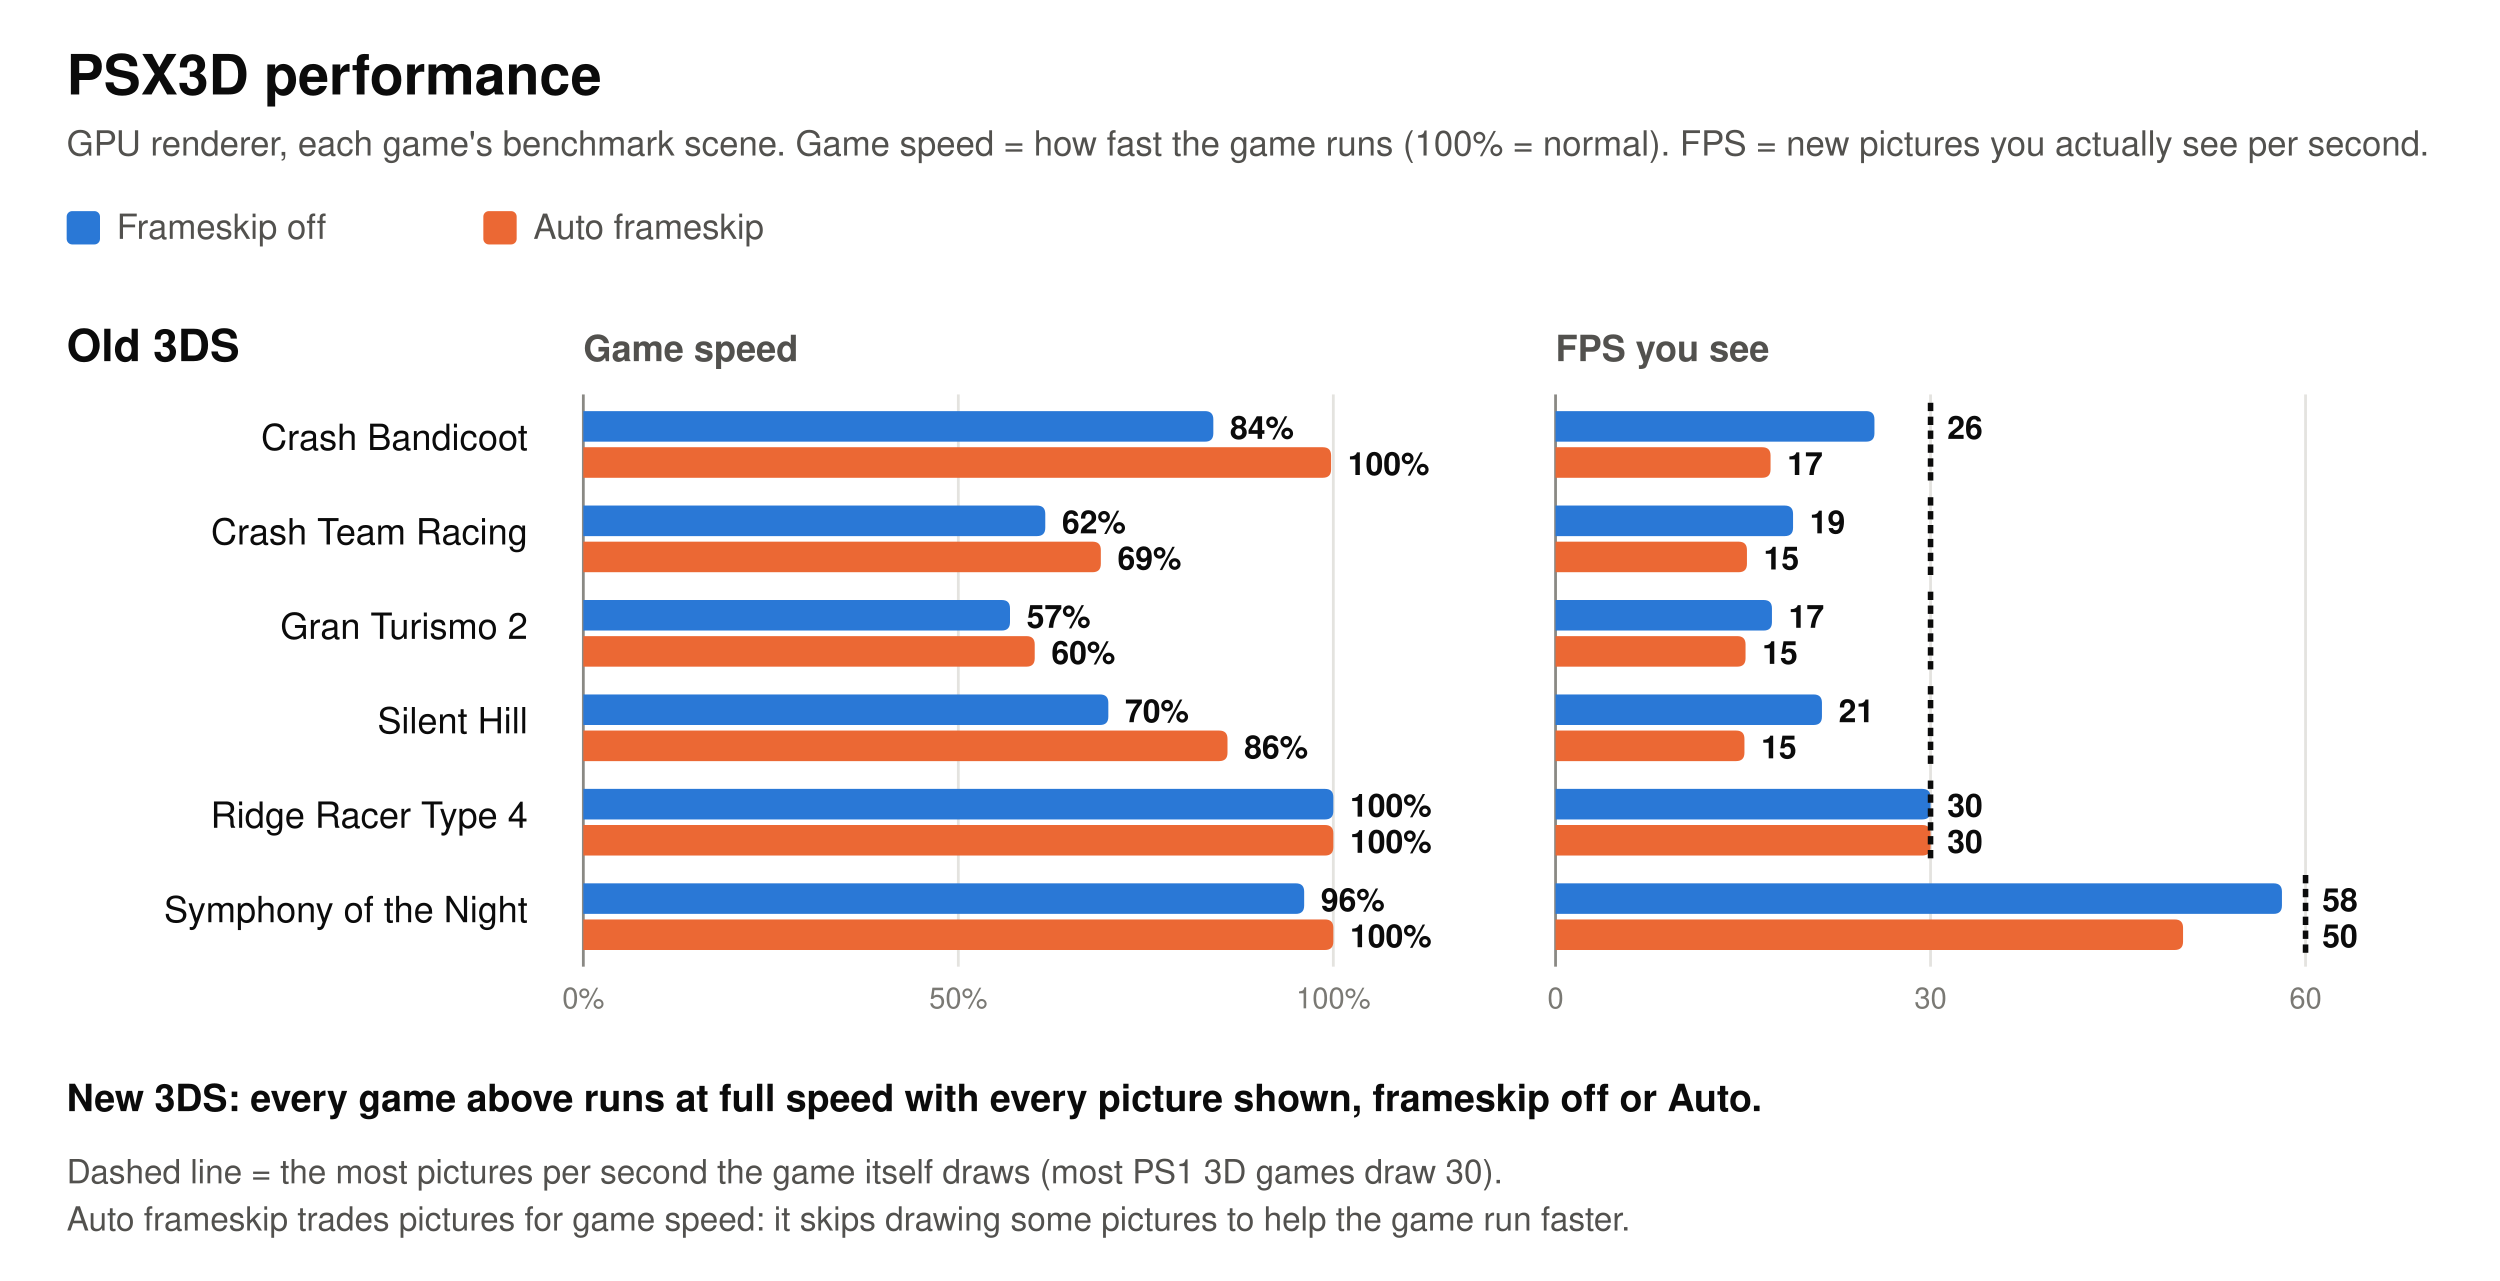
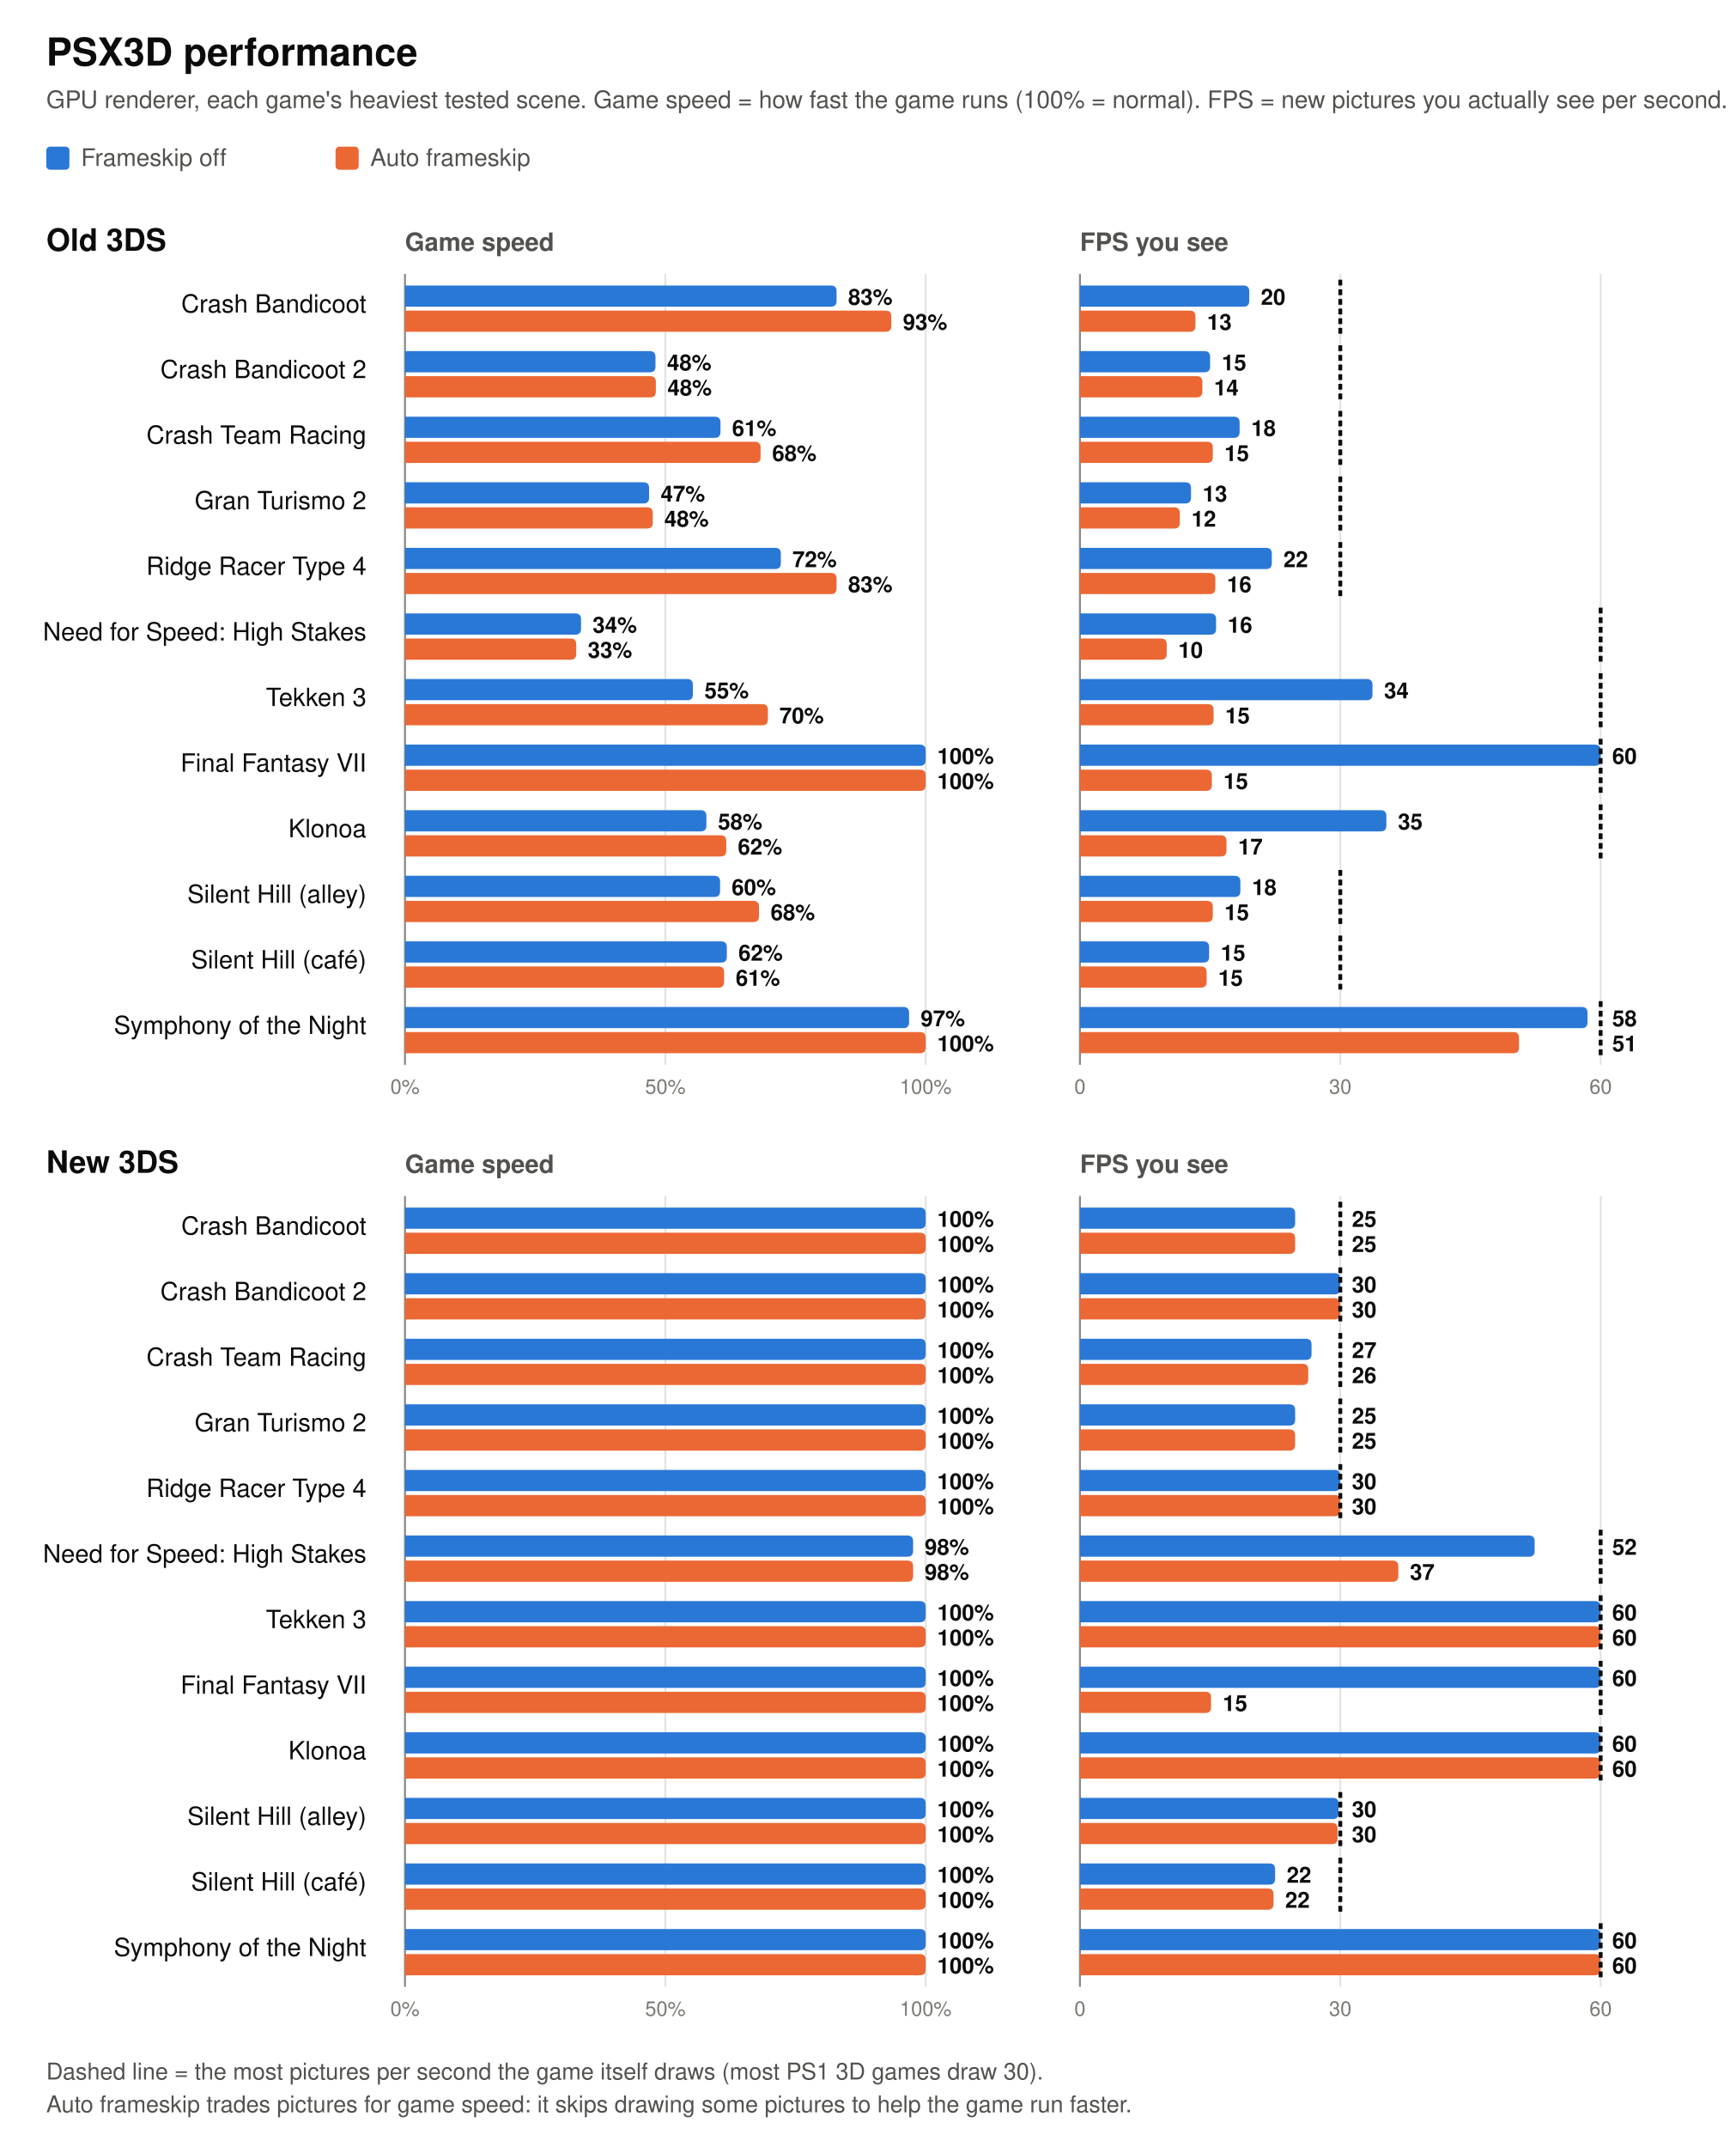
- <svg xmlns="http://www.w3.org/2000/svg" width="900" height="461" viewBox="0 0 900 461" font-family="-apple-system,BlinkMacSystemFont,'Segoe UI',Helvetica,Arial,sans-serif" role="img" aria-label="PSX3D performance">
-   <line x1="830.0" y1="142" x2="830.0" y2="348" stroke="#e4e3df" />
-   <line x1="695.0" y1="142" x2="695.0" y2="348" stroke="#e4e3df" />
-   <line x1="560.0" y1="142" x2="560.0" y2="348" stroke="#8a8984" />
-   <line x1="480.0" y1="142" x2="480.0" y2="348" stroke="#e4e3df" />
-   <line x1="345.0" y1="142" x2="345.0" y2="348" stroke="#e4e3df" />
-   <line x1="210.0" y1="142" x2="210.0" y2="348" stroke="#8a8984" />
+ <svg xmlns="http://www.w3.org/2000/svg" width="900" height="1113" viewBox="0 0 900 1113" font-family="-apple-system,BlinkMacSystemFont,'Segoe UI',Helvetica,Arial,sans-serif" role="img" aria-label="PSX3D performance">
+   <line x1="830.0" y1="620" x2="830.0" y2="1030" stroke="#e4e3df" />
+   <line x1="695.0" y1="620" x2="695.0" y2="1030" stroke="#e4e3df" />
+   <line x1="560.0" y1="620" x2="560.0" y2="1030" stroke="#8a8984" />
+   <line x1="480.0" y1="620" x2="480.0" y2="1030" stroke="#e4e3df" />
+   <line x1="345.0" y1="620" x2="345.0" y2="1030" stroke="#e4e3df" />
+   <line x1="210.0" y1="620" x2="210.0" y2="1030" stroke="#8a8984" />
+   <line x1="830.0" y1="142" x2="830.0" y2="552" stroke="#e4e3df" />
+   <line x1="695.0" y1="142" x2="695.0" y2="552" stroke="#e4e3df" />
+   <line x1="560.0" y1="142" x2="560.0" y2="552" stroke="#8a8984" />
+   <line x1="480.0" y1="142" x2="480.0" y2="552" stroke="#e4e3df" />
+   <line x1="345.0" y1="142" x2="345.0" y2="552" stroke="#e4e3df" />
+   <line x1="210.0" y1="142" x2="210.0" y2="552" stroke="#8a8984" />
  <text x="24.0" y="34.0" font-size="20" fill="#0b0b0b" text-anchor="start" font-weight="600">PSX3D performance</text>
-   <text x="24.0" y="56.0" font-size="12.5" fill="#52514e" text-anchor="start" font-weight="normal">GPU renderer, each game's benchmark scene. Game speed = how fast the game runs (100% = normal). FPS = new pictures you actually see per second.</text>
+   <text x="24.0" y="56.0" font-size="12.5" fill="#52514e" text-anchor="start" font-weight="normal">GPU renderer, each game's heaviest tested scene. Game speed = how fast the game runs (100% = normal). FPS = new pictures you actually see per second.</text>
  <rect x="24" y="76" width="12" height="12" rx="2" fill="#2a78d6" />
  <text x="42.0" y="86.0" font-size="12.5" fill="#52514e" text-anchor="start" font-weight="normal">Frameskip off</text>
  <rect x="174" y="76" width="12" height="12" rx="2" fill="#eb6834" />
  <text x="192.0" y="86.0" font-size="12.5" fill="#52514e" text-anchor="start" font-weight="normal">Auto frameskip</text>
  <text x="24.0" y="130.0" font-size="16" fill="#0b0b0b" text-anchor="start" font-weight="600">Old 3DS</text>
  <text x="210.0" y="130.0" font-size="13" fill="#52514e" text-anchor="start" font-weight="600">Game speed</text>
  <text x="560.0" y="130.0" font-size="13" fill="#52514e" text-anchor="start" font-weight="600">FPS you see</text>
  <text x="190.0" y="162.0" font-size="13" fill="#0b0b0b" text-anchor="end" font-weight="normal">Crash Bandicoot</text>
-   <path d="M210.0,148.0 H433.8 Q436.8,148.0 436.8,151.0 V156.0 Q436.8,159.0 433.8,159.0 H210.0 Z" fill="#2a78d6" />
-   <text x="442.8" y="158.0" font-size="11.5" fill="#0b0b0b" text-anchor="start" font-weight="600">84%</text>
-   <path d="M560.0,148.0 H671.8 Q674.8,148.0 674.8,151.0 V156.0 Q674.8,159.0 671.8,159.0 H560.0 Z" fill="#2a78d6" />
-   <text x="701.0" y="158.0" font-size="11.5" fill="#0b0b0b" text-anchor="start" font-weight="600">26</text>
-   <path d="M210.0,161.0 H476.2 Q479.2,161.0 479.2,164.0 V169.0 Q479.2,172.0 476.2,172.0 H210.0 Z" fill="#eb6834" />
-   <text x="485.2" y="171.0" font-size="11.5" fill="#0b0b0b" text-anchor="start" font-weight="600">100%</text>
-   <path d="M560.0,161.0 H634.4 Q637.4,161.0 637.4,164.0 V169.0 Q637.4,172.0 634.4,172.0 H560.0 Z" fill="#eb6834" />
-   <text x="643.4" y="171.0" font-size="11.5" fill="#0b0b0b" text-anchor="start" font-weight="600">17</text>
+   <path d="M210.0,148.0 H430.8 Q433.8,148.0 433.8,151.0 V156.0 Q433.8,159.0 430.8,159.0 H210.0 Z" fill="#2a78d6" />
+   <text x="439.8" y="158.0" font-size="11.5" fill="#0b0b0b" text-anchor="start" font-weight="600">83%</text>
+   <path d="M560.0,148.0 H644.8 Q647.8,148.0 647.8,151.0 V156.0 Q647.8,159.0 644.8,159.0 H560.0 Z" fill="#2a78d6" />
+   <text x="653.8" y="158.0" font-size="11.5" fill="#0b0b0b" text-anchor="start" font-weight="600">20</text>
+   <path d="M210.0,161.0 H459.2 Q462.2,161.0 462.2,164.0 V169.0 Q462.2,172.0 459.2,172.0 H210.0 Z" fill="#eb6834" />
+   <text x="468.2" y="171.0" font-size="11.5" fill="#0b0b0b" text-anchor="start" font-weight="600">93%</text>
+   <path d="M560.0,161.0 H616.9 Q619.9,161.0 619.9,164.0 V169.0 Q619.9,172.0 616.9,172.0 H560.0 Z" fill="#eb6834" />
+   <text x="625.9" y="171.0" font-size="11.5" fill="#0b0b0b" text-anchor="start" font-weight="600">13</text>
  <line x1="695.0" y1="145" x2="695.0" y2="173" stroke="#0b0b0b" stroke-width="2" stroke-dasharray="3 2" />
-   <text x="190.0" y="196.0" font-size="13" fill="#0b0b0b" text-anchor="end" font-weight="normal">Crash Team Racing</text>
-   <path d="M210.0,182.0 H373.3 Q376.3,182.0 376.3,185.0 V190.0 Q376.3,193.0 373.3,193.0 H210.0 Z" fill="#2a78d6" />
-   <text x="382.3" y="192.0" font-size="11.5" fill="#0b0b0b" text-anchor="start" font-weight="600">62%</text>
-   <path d="M560.0,182.0 H642.5 Q645.5,182.0 645.5,185.0 V190.0 Q645.5,193.0 642.5,193.0 H560.0 Z" fill="#2a78d6" />
-   <text x="651.5" y="192.0" font-size="11.5" fill="#0b0b0b" text-anchor="start" font-weight="600">19</text>
-   <path d="M210.0,195.0 H393.3 Q396.3,195.0 396.3,198.0 V203.0 Q396.3,206.0 393.3,206.0 H210.0 Z" fill="#eb6834" />
-   <text x="402.3" y="205.0" font-size="11.5" fill="#0b0b0b" text-anchor="start" font-weight="600">69%</text>
-   <path d="M560.0,195.0 H625.9 Q628.9,195.0 628.9,198.0 V203.0 Q628.9,206.0 625.9,206.0 H560.0 Z" fill="#eb6834" />
-   <text x="634.9" y="205.0" font-size="11.5" fill="#0b0b0b" text-anchor="start" font-weight="600">15</text>
+   <text x="190.0" y="196.0" font-size="13" fill="#0b0b0b" text-anchor="end" font-weight="normal">Crash Bandicoot 2</text>
+   <path d="M210.0,182.0 H336.9 Q339.9,182.0 339.9,185.0 V190.0 Q339.9,193.0 336.9,193.0 H210.0 Z" fill="#2a78d6" />
+   <text x="345.9" y="192.0" font-size="11.5" fill="#0b0b0b" text-anchor="start" font-weight="600">48%</text>
+   <path d="M560.0,182.0 H624.5 Q627.5,182.0 627.5,185.0 V190.0 Q627.5,193.0 624.5,193.0 H560.0 Z" fill="#2a78d6" />
+   <text x="633.5" y="192.0" font-size="11.5" fill="#0b0b0b" text-anchor="start" font-weight="600">15</text>
+   <path d="M210.0,195.0 H337.1 Q340.1,195.0 340.1,198.0 V203.0 Q340.1,206.0 337.1,206.0 H210.0 Z" fill="#eb6834" />
+   <text x="346.1" y="205.0" font-size="11.5" fill="#0b0b0b" text-anchor="start" font-weight="600">48%</text>
+   <path d="M560.0,195.0 H620.5 Q623.5,195.0 623.5,198.0 V203.0 Q623.5,206.0 620.5,206.0 H560.0 Z" fill="#eb6834" />
+   <text x="629.5" y="205.0" font-size="11.5" fill="#0b0b0b" text-anchor="start" font-weight="600">14</text>
  <line x1="695.0" y1="179" x2="695.0" y2="207" stroke="#0b0b0b" stroke-width="2" stroke-dasharray="3 2" />
-   <text x="190.0" y="230.0" font-size="13" fill="#0b0b0b" text-anchor="end" font-weight="normal">Gran Turismo 2</text>
-   <path d="M210.0,216.0 H360.6 Q363.6,216.0 363.6,219.0 V224.0 Q363.6,227.0 360.6,227.0 H210.0 Z" fill="#2a78d6" />
-   <text x="369.6" y="226.0" font-size="11.5" fill="#0b0b0b" text-anchor="start" font-weight="600">57%</text>
-   <path d="M560.0,216.0 H634.9 Q637.9,216.0 637.9,219.0 V224.0 Q637.9,227.0 634.9,227.0 H560.0 Z" fill="#2a78d6" />
-   <text x="643.9" y="226.0" font-size="11.5" fill="#0b0b0b" text-anchor="start" font-weight="600">17</text>
-   <path d="M210.0,229.0 H369.5 Q372.5,229.0 372.5,232.0 V237.0 Q372.5,240.0 369.5,240.0 H210.0 Z" fill="#eb6834" />
-   <text x="378.5" y="239.0" font-size="11.5" fill="#0b0b0b" text-anchor="start" font-weight="600">60%</text>
-   <path d="M560.0,229.0 H625.4 Q628.4,229.0 628.4,232.0 V237.0 Q628.4,240.0 625.4,240.0 H560.0 Z" fill="#eb6834" />
-   <text x="634.4" y="239.0" font-size="11.5" fill="#0b0b0b" text-anchor="start" font-weight="600">15</text>
+   <text x="190.0" y="230.0" font-size="13" fill="#0b0b0b" text-anchor="end" font-weight="normal">Crash Team Racing</text>
+   <path d="M210.0,216.0 H370.6 Q373.6,216.0 373.6,219.0 V224.0 Q373.6,227.0 370.6,227.0 H210.0 Z" fill="#2a78d6" />
+   <text x="379.6" y="226.0" font-size="11.5" fill="#0b0b0b" text-anchor="start" font-weight="600">61%</text>
+   <path d="M560.0,216.0 H639.8 Q642.8,216.0 642.8,219.0 V224.0 Q642.8,227.0 639.8,227.0 H560.0 Z" fill="#2a78d6" />
+   <text x="648.8" y="226.0" font-size="11.5" fill="#0b0b0b" text-anchor="start" font-weight="600">18</text>
+   <path d="M210.0,229.0 H391.4 Q394.4,229.0 394.4,232.0 V237.0 Q394.4,240.0 391.4,240.0 H210.0 Z" fill="#eb6834" />
+   <text x="400.4" y="239.0" font-size="11.5" fill="#0b0b0b" text-anchor="start" font-weight="600">68%</text>
+   <path d="M560.0,229.0 H625.9 Q628.9,229.0 628.9,232.0 V237.0 Q628.9,240.0 625.9,240.0 H560.0 Z" fill="#eb6834" />
+   <text x="634.9" y="239.0" font-size="11.5" fill="#0b0b0b" text-anchor="start" font-weight="600">15</text>
  <line x1="695.0" y1="213" x2="695.0" y2="241" stroke="#0b0b0b" stroke-width="2" stroke-dasharray="3 2" />
-   <text x="190.0" y="264.0" font-size="13" fill="#0b0b0b" text-anchor="end" font-weight="normal">Silent Hill</text>
-   <path d="M210.0,250.0 H396.0 Q399.0,250.0 399.0,253.0 V258.0 Q399.0,261.0 396.0,261.0 H210.0 Z" fill="#2a78d6" />
-   <text x="405.0" y="260.0" font-size="11.5" fill="#0b0b0b" text-anchor="start" font-weight="600">70%</text>
-   <path d="M560.0,250.0 H652.9 Q655.9,250.0 655.9,253.0 V258.0 Q655.9,261.0 652.9,261.0 H560.0 Z" fill="#2a78d6" />
-   <text x="661.9" y="260.0" font-size="11.5" fill="#0b0b0b" text-anchor="start" font-weight="600">21</text>
-   <path d="M210.0,263.0 H438.9 Q441.9,263.0 441.9,266.0 V271.0 Q441.9,274.0 438.9,274.0 H210.0 Z" fill="#eb6834" />
-   <text x="447.9" y="273.0" font-size="11.5" fill="#0b0b0b" text-anchor="start" font-weight="600">86%</text>
-   <path d="M560.0,263.0 H625.0 Q628.0,263.0 628.0,266.0 V271.0 Q628.0,274.0 625.0,274.0 H560.0 Z" fill="#eb6834" />
-   <text x="634.0" y="273.0" font-size="11.5" fill="#0b0b0b" text-anchor="start" font-weight="600">15</text>
+   <text x="190.0" y="264.0" font-size="13" fill="#0b0b0b" text-anchor="end" font-weight="normal">Gran Turismo 2</text>
+   <path d="M210.0,250.0 H333.6 Q336.6,250.0 336.6,253.0 V258.0 Q336.6,261.0 333.6,261.0 H210.0 Z" fill="#2a78d6" />
+   <text x="342.6" y="260.0" font-size="11.5" fill="#0b0b0b" text-anchor="start" font-weight="600">47%</text>
+   <path d="M560.0,250.0 H614.6 Q617.6,250.0 617.6,253.0 V258.0 Q617.6,261.0 614.6,261.0 H560.0 Z" fill="#2a78d6" />
+   <text x="623.6" y="260.0" font-size="11.5" fill="#0b0b0b" text-anchor="start" font-weight="600">13</text>
+   <path d="M210.0,263.0 H335.5 Q338.5,263.0 338.5,266.0 V271.0 Q338.5,274.0 335.5,274.0 H210.0 Z" fill="#eb6834" />
+   <text x="344.5" y="273.0" font-size="11.5" fill="#0b0b0b" text-anchor="start" font-weight="600">48%</text>
+   <path d="M560.0,263.0 H608.8 Q611.8,263.0 611.8,266.0 V271.0 Q611.8,274.0 608.8,274.0 H560.0 Z" fill="#eb6834" />
+   <text x="617.8" y="273.0" font-size="11.5" fill="#0b0b0b" text-anchor="start" font-weight="600">12</text>
  <line x1="695.0" y1="247" x2="695.0" y2="275" stroke="#0b0b0b" stroke-width="2" stroke-dasharray="3 2" />
  <text x="190.0" y="298.0" font-size="13" fill="#0b0b0b" text-anchor="end" font-weight="normal">Ridge Racer Type 4</text>
-   <path d="M210.0,284.0 H477.0 Q480.0,284.0 480.0,287.0 V292.0 Q480.0,295.0 477.0,295.0 H210.0 Z" fill="#2a78d6" />
-   <text x="486.0" y="294.0" font-size="11.5" fill="#0b0b0b" text-anchor="start" font-weight="600">100%</text>
-   <path d="M560.0,284.0 H692.0 Q695.0,284.0 695.0,287.0 V292.0 Q695.0,295.0 692.0,295.0 H560.0 Z" fill="#2a78d6" />
-   <text x="701.0" y="294.0" font-size="11.5" fill="#0b0b0b" text-anchor="start" font-weight="600">30</text>
-   <path d="M210.0,297.0 H477.0 Q480.0,297.0 480.0,300.0 V305.0 Q480.0,308.0 477.0,308.0 H210.0 Z" fill="#eb6834" />
-   <text x="486.0" y="307.0" font-size="11.5" fill="#0b0b0b" text-anchor="start" font-weight="600">100%</text>
-   <path d="M560.0,297.0 H692.0 Q695.0,297.0 695.0,300.0 V305.0 Q695.0,308.0 692.0,308.0 H560.0 Z" fill="#eb6834" />
-   <text x="701.0" y="307.0" font-size="11.5" fill="#0b0b0b" text-anchor="start" font-weight="600">30</text>
+   <path d="M210.0,284.0 H401.9 Q404.9,284.0 404.9,287.0 V292.0 Q404.9,295.0 401.9,295.0 H210.0 Z" fill="#2a78d6" />
+   <text x="410.9" y="294.0" font-size="11.5" fill="#0b0b0b" text-anchor="start" font-weight="600">72%</text>
+   <path d="M560.0,284.0 H656.5 Q659.5,284.0 659.5,287.0 V292.0 Q659.5,295.0 656.5,295.0 H560.0 Z" fill="#2a78d6" />
+   <text x="665.5" y="294.0" font-size="11.5" fill="#0b0b0b" text-anchor="start" font-weight="600">22</text>
+   <path d="M210.0,297.0 H430.8 Q433.8,297.0 433.8,300.0 V305.0 Q433.8,308.0 430.8,308.0 H210.0 Z" fill="#eb6834" />
+   <text x="439.8" y="307.0" font-size="11.5" fill="#0b0b0b" text-anchor="start" font-weight="600">83%</text>
+   <path d="M560.0,297.0 H627.2 Q630.2,297.0 630.2,300.0 V305.0 Q630.2,308.0 627.2,308.0 H560.0 Z" fill="#eb6834" />
+   <text x="636.2" y="307.0" font-size="11.5" fill="#0b0b0b" text-anchor="start" font-weight="600">16</text>
  <line x1="695.0" y1="281" x2="695.0" y2="309" stroke="#0b0b0b" stroke-width="2" stroke-dasharray="3 2" />
-   <text x="190.0" y="332.0" font-size="13" fill="#0b0b0b" text-anchor="end" font-weight="normal">Symphony of the Night</text>
-   <path d="M210.0,318.0 H466.5 Q469.5,318.0 469.5,321.0 V326.0 Q469.5,329.0 466.5,329.0 H210.0 Z" fill="#2a78d6" />
-   <text x="475.5" y="328.0" font-size="11.5" fill="#0b0b0b" text-anchor="start" font-weight="600">96%</text>
-   <path d="M560.0,318.0 H818.5 Q821.5,318.0 821.5,321.0 V326.0 Q821.5,329.0 818.5,329.0 H560.0 Z" fill="#2a78d6" />
-   <text x="836.0" y="328.0" font-size="11.5" fill="#0b0b0b" text-anchor="start" font-weight="600">58</text>
-   <path d="M210.0,331.0 H477.0 Q480.0,331.0 480.0,334.0 V339.0 Q480.0,342.0 477.0,342.0 H210.0 Z" fill="#eb6834" />
-   <text x="486.0" y="341.0" font-size="11.5" fill="#0b0b0b" text-anchor="start" font-weight="600">100%</text>
-   <path d="M560.0,331.0 H782.9 Q785.9,331.0 785.9,334.0 V339.0 Q785.9,342.0 782.9,342.0 H560.0 Z" fill="#eb6834" />
-   <text x="836.0" y="341.0" font-size="11.5" fill="#0b0b0b" text-anchor="start" font-weight="600">50</text>
+   <text x="190.0" y="332.0" font-size="13" fill="#0b0b0b" text-anchor="end" font-weight="normal">Need for Speed: High Stakes</text>
+   <path d="M210.0,318.0 H298.3 Q301.3,318.0 301.3,321.0 V326.0 Q301.3,329.0 298.3,329.0 H210.0 Z" fill="#2a78d6" />
+   <text x="307.3" y="328.0" font-size="11.5" fill="#0b0b0b" text-anchor="start" font-weight="600">34%</text>
+   <path d="M560.0,318.0 H627.6 Q630.6,318.0 630.6,321.0 V326.0 Q630.6,329.0 627.6,329.0 H560.0 Z" fill="#2a78d6" />
+   <text x="636.6" y="328.0" font-size="11.5" fill="#0b0b0b" text-anchor="start" font-weight="600">16</text>
+   <path d="M210.0,331.0 H295.8 Q298.8,331.0 298.8,334.0 V339.0 Q298.8,342.0 295.8,342.0 H210.0 Z" fill="#eb6834" />
+   <text x="304.8" y="341.0" font-size="11.5" fill="#0b0b0b" text-anchor="start" font-weight="600">33%</text>
+   <path d="M560.0,331.0 H602.0 Q605.0,331.0 605.0,334.0 V339.0 Q605.0,342.0 602.0,342.0 H560.0 Z" fill="#eb6834" />
+   <text x="611.0" y="341.0" font-size="11.5" fill="#0b0b0b" text-anchor="start" font-weight="600">10</text>
  <line x1="830.0" y1="315" x2="830.0" y2="343" stroke="#0b0b0b" stroke-width="2" stroke-dasharray="3 2" />
-   <text x="210.0" y="363.0" font-size="10.5" fill="#7a7974" text-anchor="middle" font-weight="normal">0%</text>
-   <text x="345.0" y="363.0" font-size="10.5" fill="#7a7974" text-anchor="middle" font-weight="normal">50%</text>
-   <text x="480.0" y="363.0" font-size="10.5" fill="#7a7974" text-anchor="middle" font-weight="normal">100%</text>
-   <text x="560.0" y="363.0" font-size="10.5" fill="#7a7974" text-anchor="middle" font-weight="normal">0</text>
-   <text x="695.0" y="363.0" font-size="10.5" fill="#7a7974" text-anchor="middle" font-weight="normal">30</text>
-   <text x="830.0" y="363.0" font-size="10.5" fill="#7a7974" text-anchor="middle" font-weight="normal">60</text>
-   <text x="24.0" y="400.0" font-size="13.5" fill="#0b0b0b" text-anchor="start" font-weight="600">New 3DS: every game above runs at full speed with every picture shown, frameskip off or Auto.</text>
-   <text x="24.0" y="426.0" font-size="12" fill="#52514e" text-anchor="start" font-weight="normal">Dashed line = the most pictures per second the game itself draws (most PS1 3D games draw 30).</text>
-   <text x="24.0" y="443.0" font-size="12" fill="#52514e" text-anchor="start" font-weight="normal">Auto frameskip trades pictures for game speed: it skips drawing some pictures to help the game run faster.</text>
+   <text x="190.0" y="366.0" font-size="13" fill="#0b0b0b" text-anchor="end" font-weight="normal">Tekken 3</text>
+   <path d="M210.0,352.0 H356.3 Q359.3,352.0 359.3,355.0 V360.0 Q359.3,363.0 356.3,363.0 H210.0 Z" fill="#2a78d6" />
+   <text x="365.3" y="362.0" font-size="11.5" fill="#0b0b0b" text-anchor="start" font-weight="600">55%</text>
+   <path d="M560.0,352.0 H708.7 Q711.7,352.0 711.7,355.0 V360.0 Q711.7,363.0 708.7,363.0 H560.0 Z" fill="#2a78d6" />
+   <text x="717.7" y="362.0" font-size="11.5" fill="#0b0b0b" text-anchor="start" font-weight="600">34</text>
+   <path d="M210.0,365.0 H395.2 Q398.2,365.0 398.2,368.0 V373.0 Q398.2,376.0 395.2,376.0 H210.0 Z" fill="#eb6834" />
+   <text x="404.2" y="375.0" font-size="11.5" fill="#0b0b0b" text-anchor="start" font-weight="600">70%</text>
+   <path d="M560.0,365.0 H626.3 Q629.3,365.0 629.3,368.0 V373.0 Q629.3,376.0 626.3,376.0 H560.0 Z" fill="#eb6834" />
+   <text x="635.3" y="375.0" font-size="11.5" fill="#0b0b0b" text-anchor="start" font-weight="600">15</text>
+   <line x1="830.0" y1="349" x2="830.0" y2="377" stroke="#0b0b0b" stroke-width="2" stroke-dasharray="3 2" />
+   <text x="190.0" y="400.0" font-size="13" fill="#0b0b0b" text-anchor="end" font-weight="normal">Final Fantasy VII</text>
+   <path d="M210.0,386.0 H477.0 Q480.0,386.0 480.0,389.0 V394.0 Q480.0,397.0 477.0,397.0 H210.0 Z" fill="#2a78d6" />
+   <text x="486.0" y="396.0" font-size="11.5" fill="#0b0b0b" text-anchor="start" font-weight="600">100%</text>
+   <path d="M560.0,386.0 H827.0 Q830.0,386.0 830.0,389.0 V394.0 Q830.0,397.0 827.0,397.0 H560.0 Z" fill="#2a78d6" />
+   <text x="836.0" y="396.0" font-size="11.5" fill="#0b0b0b" text-anchor="start" font-weight="600">60</text>
+   <path d="M210.0,399.0 H477.0 Q480.0,399.0 480.0,402.0 V407.0 Q480.0,410.0 477.0,410.0 H210.0 Z" fill="#eb6834" />
+   <text x="486.0" y="409.0" font-size="11.5" fill="#0b0b0b" text-anchor="start" font-weight="600">100%</text>
+   <path d="M560.0,399.0 H625.4 Q628.4,399.0 628.4,402.0 V407.0 Q628.4,410.0 625.4,410.0 H560.0 Z" fill="#eb6834" />
+   <text x="634.4" y="409.0" font-size="11.5" fill="#0b0b0b" text-anchor="start" font-weight="600">15</text>
+   <line x1="830.0" y1="383" x2="830.0" y2="411" stroke="#0b0b0b" stroke-width="2" stroke-dasharray="3 2" />
+   <text x="190.0" y="434.0" font-size="13" fill="#0b0b0b" text-anchor="end" font-weight="normal">Klonoa</text>
+   <path d="M210.0,420.0 H363.3 Q366.3,420.0 366.3,423.0 V428.0 Q366.3,431.0 363.3,431.0 H210.0 Z" fill="#2a78d6" />
+   <text x="372.3" y="430.0" font-size="11.5" fill="#0b0b0b" text-anchor="start" font-weight="600">58%</text>
+   <path d="M560.0,420.0 H715.9 Q718.9,420.0 718.9,423.0 V428.0 Q718.9,431.0 715.9,431.0 H560.0 Z" fill="#2a78d6" />
+   <text x="724.9" y="430.0" font-size="11.5" fill="#0b0b0b" text-anchor="start" font-weight="600">35</text>
+   <path d="M210.0,433.0 H373.6 Q376.6,433.0 376.6,436.0 V441.0 Q376.6,444.0 373.6,444.0 H210.0 Z" fill="#eb6834" />
+   <text x="382.6" y="443.0" font-size="11.5" fill="#0b0b0b" text-anchor="start" font-weight="600">62%</text>
+   <path d="M560.0,433.0 H633.0 Q636.0,433.0 636.0,436.0 V441.0 Q636.0,444.0 633.0,444.0 H560.0 Z" fill="#eb6834" />
+   <text x="642.0" y="443.0" font-size="11.5" fill="#0b0b0b" text-anchor="start" font-weight="600">17</text>
+   <line x1="830.0" y1="417" x2="830.0" y2="445" stroke="#0b0b0b" stroke-width="2" stroke-dasharray="3 2" />
+   <text x="190.0" y="468.0" font-size="13" fill="#0b0b0b" text-anchor="end" font-weight="normal">Silent Hill (alley)</text>
+   <path d="M210.0,454.0 H370.4 Q373.4,454.0 373.4,457.0 V462.0 Q373.4,465.0 370.4,465.0 H210.0 Z" fill="#2a78d6" />
+   <text x="379.4" y="464.0" font-size="11.5" fill="#0b0b0b" text-anchor="start" font-weight="600">60%</text>
+   <path d="M560.0,454.0 H640.2 Q643.2,454.0 643.2,457.0 V462.0 Q643.2,465.0 640.2,465.0 H560.0 Z" fill="#2a78d6" />
+   <text x="649.2" y="464.0" font-size="11.5" fill="#0b0b0b" text-anchor="start" font-weight="600">18</text>
+   <path d="M210.0,467.0 H390.6 Q393.6,467.0 393.6,470.0 V475.0 Q393.6,478.0 390.6,478.0 H210.0 Z" fill="#eb6834" />
+   <text x="399.6" y="477.0" font-size="11.5" fill="#0b0b0b" text-anchor="start" font-weight="600">68%</text>
+   <path d="M560.0,467.0 H625.9 Q628.9,467.0 628.9,470.0 V475.0 Q628.9,478.0 625.9,478.0 H560.0 Z" fill="#eb6834" />
+   <text x="634.9" y="477.0" font-size="11.5" fill="#0b0b0b" text-anchor="start" font-weight="600">15</text>
+   <line x1="695.0" y1="451" x2="695.0" y2="479" stroke="#0b0b0b" stroke-width="2" stroke-dasharray="3 2" />
+   <text x="190.0" y="502.0" font-size="13" fill="#0b0b0b" text-anchor="end" font-weight="normal">Silent Hill (café)</text>
+   <path d="M210.0,488.0 H373.9 Q376.9,488.0 376.9,491.0 V496.0 Q376.9,499.0 373.9,499.0 H210.0 Z" fill="#2a78d6" />
+   <text x="382.9" y="498.0" font-size="11.5" fill="#0b0b0b" text-anchor="start" font-weight="600">62%</text>
+   <path d="M560.0,488.0 H624.0 Q627.0,488.0 627.0,491.0 V496.0 Q627.0,499.0 624.0,499.0 H560.0 Z" fill="#2a78d6" />
+   <text x="633.0" y="498.0" font-size="11.5" fill="#0b0b0b" text-anchor="start" font-weight="600">15</text>
+   <path d="M210.0,501.0 H372.5 Q375.5,501.0 375.5,504.0 V509.0 Q375.5,512.0 372.5,512.0 H210.0 Z" fill="#eb6834" />
+   <text x="381.5" y="511.0" font-size="11.5" fill="#0b0b0b" text-anchor="start" font-weight="600">61%</text>
+   <path d="M560.0,501.0 H622.7 Q625.7,501.0 625.7,504.0 V509.0 Q625.7,512.0 622.7,512.0 H560.0 Z" fill="#eb6834" />
+   <text x="631.7" y="511.0" font-size="11.5" fill="#0b0b0b" text-anchor="start" font-weight="600">15</text>
+   <line x1="695.0" y1="485" x2="695.0" y2="513" stroke="#0b0b0b" stroke-width="2" stroke-dasharray="3 2" />
+   <text x="190.0" y="536.0" font-size="13" fill="#0b0b0b" text-anchor="end" font-weight="normal">Symphony of the Night</text>
+   <path d="M210.0,522.0 H468.4 Q471.4,522.0 471.4,525.0 V530.0 Q471.4,533.0 468.4,533.0 H210.0 Z" fill="#2a78d6" />
+   <text x="477.4" y="532.0" font-size="11.5" fill="#0b0b0b" text-anchor="start" font-weight="600">97%</text>
+   <path d="M560.0,522.0 H820.2 Q823.2,522.0 823.2,525.0 V530.0 Q823.2,533.0 820.2,533.0 H560.0 Z" fill="#2a78d6" />
+   <text x="836.0" y="532.0" font-size="11.5" fill="#0b0b0b" text-anchor="start" font-weight="600">58</text>
+   <path d="M210.0,535.0 H477.0 Q480.0,535.0 480.0,538.0 V543.0 Q480.0,546.0 477.0,546.0 H210.0 Z" fill="#eb6834" />
+   <text x="486.0" y="545.0" font-size="11.5" fill="#0b0b0b" text-anchor="start" font-weight="600">100%</text>
+   <path d="M560.0,535.0 H784.7 Q787.7,535.0 787.7,538.0 V543.0 Q787.7,546.0 784.7,546.0 H560.0 Z" fill="#eb6834" />
+   <text x="836.0" y="545.0" font-size="11.5" fill="#0b0b0b" text-anchor="start" font-weight="600">51</text>
+   <line x1="830.0" y1="519" x2="830.0" y2="547" stroke="#0b0b0b" stroke-width="2" stroke-dasharray="3 2" />
+   <text x="210.0" y="567.0" font-size="10.5" fill="#7a7974" text-anchor="middle" font-weight="normal">0%</text>
+   <text x="345.0" y="567.0" font-size="10.5" fill="#7a7974" text-anchor="middle" font-weight="normal">50%</text>
+   <text x="480.0" y="567.0" font-size="10.5" fill="#7a7974" text-anchor="middle" font-weight="normal">100%</text>
+   <text x="560.0" y="567.0" font-size="10.5" fill="#7a7974" text-anchor="middle" font-weight="normal">0</text>
+   <text x="695.0" y="567.0" font-size="10.5" fill="#7a7974" text-anchor="middle" font-weight="normal">30</text>
+   <text x="830.0" y="567.0" font-size="10.5" fill="#7a7974" text-anchor="middle" font-weight="normal">60</text>
+   <text x="24.0" y="608.0" font-size="16" fill="#0b0b0b" text-anchor="start" font-weight="600">New 3DS</text>
+   <text x="210.0" y="608.0" font-size="13" fill="#52514e" text-anchor="start" font-weight="600">Game speed</text>
+   <text x="560.0" y="608.0" font-size="13" fill="#52514e" text-anchor="start" font-weight="600">FPS you see</text>
+   <text x="190.0" y="640.0" font-size="13" fill="#0b0b0b" text-anchor="end" font-weight="normal">Crash Bandicoot</text>
+   <path d="M210.0,626.0 H477.0 Q480.0,626.0 480.0,629.0 V634.0 Q480.0,637.0 477.0,637.0 H210.0 Z" fill="#2a78d6" />
+   <text x="486.0" y="636.0" font-size="11.5" fill="#0b0b0b" text-anchor="start" font-weight="600">100%</text>
+   <path d="M560.0,626.0 H668.6 Q671.6,626.0 671.6,629.0 V634.0 Q671.6,637.0 668.6,637.0 H560.0 Z" fill="#2a78d6" />
+   <text x="701.0" y="636.0" font-size="11.5" fill="#0b0b0b" text-anchor="start" font-weight="600">25</text>
+   <path d="M210.0,639.0 H477.0 Q480.0,639.0 480.0,642.0 V647.0 Q480.0,650.0 477.0,650.0 H210.0 Z" fill="#eb6834" />
+   <text x="486.0" y="649.0" font-size="11.5" fill="#0b0b0b" text-anchor="start" font-weight="600">100%</text>
+   <path d="M560.0,639.0 H668.6 Q671.6,639.0 671.6,642.0 V647.0 Q671.6,650.0 668.6,650.0 H560.0 Z" fill="#eb6834" />
+   <text x="701.0" y="649.0" font-size="11.5" fill="#0b0b0b" text-anchor="start" font-weight="600">25</text>
+   <line x1="695.0" y1="623" x2="695.0" y2="651" stroke="#0b0b0b" stroke-width="2" stroke-dasharray="3 2" />
+   <text x="190.0" y="674.0" font-size="13" fill="#0b0b0b" text-anchor="end" font-weight="normal">Crash Bandicoot 2</text>
+   <path d="M210.0,660.0 H477.0 Q480.0,660.0 480.0,663.0 V668.0 Q480.0,671.0 477.0,671.0 H210.0 Z" fill="#2a78d6" />
+   <text x="486.0" y="670.0" font-size="11.5" fill="#0b0b0b" text-anchor="start" font-weight="600">100%</text>
+   <path d="M560.0,660.0 H692.0 Q695.0,660.0 695.0,663.0 V668.0 Q695.0,671.0 692.0,671.0 H560.0 Z" fill="#2a78d6" />
+   <text x="701.0" y="670.0" font-size="11.5" fill="#0b0b0b" text-anchor="start" font-weight="600">30</text>
+   <path d="M210.0,673.0 H477.0 Q480.0,673.0 480.0,676.0 V681.0 Q480.0,684.0 477.0,684.0 H210.0 Z" fill="#eb6834" />
+   <text x="486.0" y="683.0" font-size="11.5" fill="#0b0b0b" text-anchor="start" font-weight="600">100%</text>
+   <path d="M560.0,673.0 H692.0 Q695.0,673.0 695.0,676.0 V681.0 Q695.0,684.0 692.0,684.0 H560.0 Z" fill="#eb6834" />
+   <text x="701.0" y="683.0" font-size="11.5" fill="#0b0b0b" text-anchor="start" font-weight="600">30</text>
+   <line x1="695.0" y1="657" x2="695.0" y2="685" stroke="#0b0b0b" stroke-width="2" stroke-dasharray="3 2" />
+   <text x="190.0" y="708.0" font-size="13" fill="#0b0b0b" text-anchor="end" font-weight="normal">Crash Team Racing</text>
+   <path d="M210.0,694.0 H477.0 Q480.0,694.0 480.0,697.0 V702.0 Q480.0,705.0 477.0,705.0 H210.0 Z" fill="#2a78d6" />
+   <text x="486.0" y="704.0" font-size="11.5" fill="#0b0b0b" text-anchor="start" font-weight="600">100%</text>
+   <path d="M560.0,694.0 H677.1 Q680.1,694.0 680.1,697.0 V702.0 Q680.1,705.0 677.1,705.0 H560.0 Z" fill="#2a78d6" />
+   <text x="701.0" y="704.0" font-size="11.5" fill="#0b0b0b" text-anchor="start" font-weight="600">27</text>
+   <path d="M210.0,707.0 H477.0 Q480.0,707.0 480.0,710.0 V715.0 Q480.0,718.0 477.0,718.0 H210.0 Z" fill="#eb6834" />
+   <text x="486.0" y="717.0" font-size="11.5" fill="#0b0b0b" text-anchor="start" font-weight="600">100%</text>
+   <path d="M560.0,707.0 H675.4 Q678.4,707.0 678.4,710.0 V715.0 Q678.4,718.0 675.4,718.0 H560.0 Z" fill="#eb6834" />
+   <text x="701.0" y="717.0" font-size="11.5" fill="#0b0b0b" text-anchor="start" font-weight="600">26</text>
+   <line x1="695.0" y1="691" x2="695.0" y2="719" stroke="#0b0b0b" stroke-width="2" stroke-dasharray="3 2" />
+   <text x="190.0" y="742.0" font-size="13" fill="#0b0b0b" text-anchor="end" font-weight="normal">Gran Turismo 2</text>
+   <path d="M210.0,728.0 H477.0 Q480.0,728.0 480.0,731.0 V736.0 Q480.0,739.0 477.0,739.0 H210.0 Z" fill="#2a78d6" />
+   <text x="486.0" y="738.0" font-size="11.5" fill="#0b0b0b" text-anchor="start" font-weight="600">100%</text>
+   <path d="M560.0,728.0 H668.6 Q671.6,728.0 671.6,731.0 V736.0 Q671.6,739.0 668.6,739.0 H560.0 Z" fill="#2a78d6" />
+   <text x="701.0" y="738.0" font-size="11.5" fill="#0b0b0b" text-anchor="start" font-weight="600">25</text>
+   <path d="M210.0,741.0 H477.0 Q480.0,741.0 480.0,744.0 V749.0 Q480.0,752.0 477.0,752.0 H210.0 Z" fill="#eb6834" />
+   <text x="486.0" y="751.0" font-size="11.5" fill="#0b0b0b" text-anchor="start" font-weight="600">100%</text>
+   <path d="M560.0,741.0 H668.6 Q671.6,741.0 671.6,744.0 V749.0 Q671.6,752.0 668.6,752.0 H560.0 Z" fill="#eb6834" />
+   <text x="701.0" y="751.0" font-size="11.5" fill="#0b0b0b" text-anchor="start" font-weight="600">25</text>
+   <line x1="695.0" y1="725" x2="695.0" y2="753" stroke="#0b0b0b" stroke-width="2" stroke-dasharray="3 2" />
+   <text x="190.0" y="776.0" font-size="13" fill="#0b0b0b" text-anchor="end" font-weight="normal">Ridge Racer Type 4</text>
+   <path d="M210.0,762.0 H477.0 Q480.0,762.0 480.0,765.0 V770.0 Q480.0,773.0 477.0,773.0 H210.0 Z" fill="#2a78d6" />
+   <text x="486.0" y="772.0" font-size="11.5" fill="#0b0b0b" text-anchor="start" font-weight="600">100%</text>
+   <path d="M560.0,762.0 H692.0 Q695.0,762.0 695.0,765.0 V770.0 Q695.0,773.0 692.0,773.0 H560.0 Z" fill="#2a78d6" />
+   <text x="701.0" y="772.0" font-size="11.5" fill="#0b0b0b" text-anchor="start" font-weight="600">30</text>
+   <path d="M210.0,775.0 H477.0 Q480.0,775.0 480.0,778.0 V783.0 Q480.0,786.0 477.0,786.0 H210.0 Z" fill="#eb6834" />
+   <text x="486.0" y="785.0" font-size="11.5" fill="#0b0b0b" text-anchor="start" font-weight="600">100%</text>
+   <path d="M560.0,775.0 H692.0 Q695.0,775.0 695.0,778.0 V783.0 Q695.0,786.0 692.0,786.0 H560.0 Z" fill="#eb6834" />
+   <text x="701.0" y="785.0" font-size="11.5" fill="#0b0b0b" text-anchor="start" font-weight="600">30</text>
+   <line x1="695.0" y1="759" x2="695.0" y2="787" stroke="#0b0b0b" stroke-width="2" stroke-dasharray="3 2" />
+   <text x="190.0" y="810.0" font-size="13" fill="#0b0b0b" text-anchor="end" font-weight="normal">Need for Speed: High Stakes</text>
+   <path d="M210.0,796.0 H470.5 Q473.5,796.0 473.5,799.0 V804.0 Q473.5,807.0 470.5,807.0 H210.0 Z" fill="#2a78d6" />
+   <text x="479.5" y="806.0" font-size="11.5" fill="#0b0b0b" text-anchor="start" font-weight="600">98%</text>
+   <path d="M560.0,796.0 H792.8 Q795.8,796.0 795.8,799.0 V804.0 Q795.8,807.0 792.8,807.0 H560.0 Z" fill="#2a78d6" />
+   <text x="836.0" y="806.0" font-size="11.5" fill="#0b0b0b" text-anchor="start" font-weight="600">52</text>
+   <path d="M210.0,809.0 H470.5 Q473.5,809.0 473.5,812.0 V817.0 Q473.5,820.0 470.5,820.0 H210.0 Z" fill="#eb6834" />
+   <text x="479.5" y="819.0" font-size="11.5" fill="#0b0b0b" text-anchor="start" font-weight="600">98%</text>
+   <path d="M560.0,809.0 H722.1 Q725.1,809.0 725.1,812.0 V817.0 Q725.1,820.0 722.1,820.0 H560.0 Z" fill="#eb6834" />
+   <text x="731.1" y="819.0" font-size="11.5" fill="#0b0b0b" text-anchor="start" font-weight="600">37</text>
+   <line x1="830.0" y1="793" x2="830.0" y2="821" stroke="#0b0b0b" stroke-width="2" stroke-dasharray="3 2" />
+   <text x="190.0" y="844.0" font-size="13" fill="#0b0b0b" text-anchor="end" font-weight="normal">Tekken 3</text>
+   <path d="M210.0,830.0 H477.0 Q480.0,830.0 480.0,833.0 V838.0 Q480.0,841.0 477.0,841.0 H210.0 Z" fill="#2a78d6" />
+   <text x="486.0" y="840.0" font-size="11.5" fill="#0b0b0b" text-anchor="start" font-weight="600">100%</text>
+   <path d="M560.0,830.0 H827.0 Q830.0,830.0 830.0,833.0 V838.0 Q830.0,841.0 827.0,841.0 H560.0 Z" fill="#2a78d6" />
+   <text x="836.0" y="840.0" font-size="11.5" fill="#0b0b0b" text-anchor="start" font-weight="600">60</text>
+   <path d="M210.0,843.0 H477.0 Q480.0,843.0 480.0,846.0 V851.0 Q480.0,854.0 477.0,854.0 H210.0 Z" fill="#eb6834" />
+   <text x="486.0" y="853.0" font-size="11.5" fill="#0b0b0b" text-anchor="start" font-weight="600">100%</text>
+   <path d="M560.0,843.0 H827.0 Q830.0,843.0 830.0,846.0 V851.0 Q830.0,854.0 827.0,854.0 H560.0 Z" fill="#eb6834" />
+   <text x="836.0" y="853.0" font-size="11.5" fill="#0b0b0b" text-anchor="start" font-weight="600">60</text>
+   <line x1="830.0" y1="827" x2="830.0" y2="855" stroke="#0b0b0b" stroke-width="2" stroke-dasharray="3 2" />
+   <text x="190.0" y="878.0" font-size="13" fill="#0b0b0b" text-anchor="end" font-weight="normal">Final Fantasy VII</text>
+   <path d="M210.0,864.0 H477.0 Q480.0,864.0 480.0,867.0 V872.0 Q480.0,875.0 477.0,875.0 H210.0 Z" fill="#2a78d6" />
+   <text x="486.0" y="874.0" font-size="11.5" fill="#0b0b0b" text-anchor="start" font-weight="600">100%</text>
+   <path d="M560.0,864.0 H827.0 Q830.0,864.0 830.0,867.0 V872.0 Q830.0,875.0 827.0,875.0 H560.0 Z" fill="#2a78d6" />
+   <text x="836.0" y="874.0" font-size="11.5" fill="#0b0b0b" text-anchor="start" font-weight="600">60</text>
+   <path d="M210.0,877.0 H477.0 Q480.0,877.0 480.0,880.0 V885.0 Q480.0,888.0 477.0,888.0 H210.0 Z" fill="#eb6834" />
+   <text x="486.0" y="887.0" font-size="11.5" fill="#0b0b0b" text-anchor="start" font-weight="600">100%</text>
+   <path d="M560.0,877.0 H625.0 Q628.0,877.0 628.0,880.0 V885.0 Q628.0,888.0 625.0,888.0 H560.0 Z" fill="#eb6834" />
+   <text x="634.0" y="887.0" font-size="11.5" fill="#0b0b0b" text-anchor="start" font-weight="600">15</text>
+   <line x1="830.0" y1="861" x2="830.0" y2="889" stroke="#0b0b0b" stroke-width="2" stroke-dasharray="3 2" />
+   <text x="190.0" y="912.0" font-size="13" fill="#0b0b0b" text-anchor="end" font-weight="normal">Klonoa</text>
+   <path d="M210.0,898.0 H477.0 Q480.0,898.0 480.0,901.0 V906.0 Q480.0,909.0 477.0,909.0 H210.0 Z" fill="#2a78d6" />
+   <text x="486.0" y="908.0" font-size="11.5" fill="#0b0b0b" text-anchor="start" font-weight="600">100%</text>
+   <path d="M560.0,898.0 H827.0 Q830.0,898.0 830.0,901.0 V906.0 Q830.0,909.0 827.0,909.0 H560.0 Z" fill="#2a78d6" />
+   <text x="836.0" y="908.0" font-size="11.5" fill="#0b0b0b" text-anchor="start" font-weight="600">60</text>
+   <path d="M210.0,911.0 H477.0 Q480.0,911.0 480.0,914.0 V919.0 Q480.0,922.0 477.0,922.0 H210.0 Z" fill="#eb6834" />
+   <text x="486.0" y="921.0" font-size="11.5" fill="#0b0b0b" text-anchor="start" font-weight="600">100%</text>
+   <path d="M560.0,911.0 H827.0 Q830.0,911.0 830.0,914.0 V919.0 Q830.0,922.0 827.0,922.0 H560.0 Z" fill="#eb6834" />
+   <text x="836.0" y="921.0" font-size="11.5" fill="#0b0b0b" text-anchor="start" font-weight="600">60</text>
+   <line x1="830.0" y1="895" x2="830.0" y2="923" stroke="#0b0b0b" stroke-width="2" stroke-dasharray="3 2" />
+   <text x="190.0" y="946.0" font-size="13" fill="#0b0b0b" text-anchor="end" font-weight="normal">Silent Hill (alley)</text>
+   <path d="M210.0,932.0 H477.0 Q480.0,932.0 480.0,935.0 V940.0 Q480.0,943.0 477.0,943.0 H210.0 Z" fill="#2a78d6" />
+   <text x="486.0" y="942.0" font-size="11.5" fill="#0b0b0b" text-anchor="start" font-weight="600">100%</text>
+   <path d="M560.0,932.0 H691.1 Q694.1,932.0 694.1,935.0 V940.0 Q694.1,943.0 691.1,943.0 H560.0 Z" fill="#2a78d6" />
+   <text x="701.0" y="942.0" font-size="11.5" fill="#0b0b0b" text-anchor="start" font-weight="600">30</text>
+   <path d="M210.0,945.0 H477.0 Q480.0,945.0 480.0,948.0 V953.0 Q480.0,956.0 477.0,956.0 H210.0 Z" fill="#eb6834" />
+   <text x="486.0" y="955.0" font-size="11.5" fill="#0b0b0b" text-anchor="start" font-weight="600">100%</text>
+   <path d="M560.0,945.0 H690.6 Q693.6,945.0 693.6,948.0 V953.0 Q693.6,956.0 690.6,956.0 H560.0 Z" fill="#eb6834" />
+   <text x="701.0" y="955.0" font-size="11.5" fill="#0b0b0b" text-anchor="start" font-weight="600">30</text>
+   <line x1="695.0" y1="929" x2="695.0" y2="957" stroke="#0b0b0b" stroke-width="2" stroke-dasharray="3 2" />
+   <text x="190.0" y="980.0" font-size="13" fill="#0b0b0b" text-anchor="end" font-weight="normal">Silent Hill (café)</text>
+   <path d="M210.0,966.0 H477.0 Q480.0,966.0 480.0,969.0 V974.0 Q480.0,977.0 477.0,977.0 H210.0 Z" fill="#2a78d6" />
+   <text x="486.0" y="976.0" font-size="11.5" fill="#0b0b0b" text-anchor="start" font-weight="600">100%</text>
+   <path d="M560.0,966.0 H658.2 Q661.2,966.0 661.2,969.0 V974.0 Q661.2,977.0 658.2,977.0 H560.0 Z" fill="#2a78d6" />
+   <text x="667.2" y="976.0" font-size="11.5" fill="#0b0b0b" text-anchor="start" font-weight="600">22</text>
+   <path d="M210.0,979.0 H477.0 Q480.0,979.0 480.0,982.0 V987.0 Q480.0,990.0 477.0,990.0 H210.0 Z" fill="#eb6834" />
+   <text x="486.0" y="989.0" font-size="11.5" fill="#0b0b0b" text-anchor="start" font-weight="600">100%</text>
+   <path d="M560.0,979.0 H657.4 Q660.4,979.0 660.4,982.0 V987.0 Q660.4,990.0 657.4,990.0 H560.0 Z" fill="#eb6834" />
+   <text x="666.4" y="989.0" font-size="11.5" fill="#0b0b0b" text-anchor="start" font-weight="600">22</text>
+   <line x1="695.0" y1="963" x2="695.0" y2="991" stroke="#0b0b0b" stroke-width="2" stroke-dasharray="3 2" />
+   <text x="190.0" y="1014.0" font-size="13" fill="#0b0b0b" text-anchor="end" font-weight="normal">Symphony of the Night</text>
+   <path d="M210.0,1000.0 H477.0 Q480.0,1000.0 480.0,1003.0 V1008.0 Q480.0,1011.0 477.0,1011.0 H210.0 Z" fill="#2a78d6" />
+   <text x="486.0" y="1010.0" font-size="11.5" fill="#0b0b0b" text-anchor="start" font-weight="600">100%</text>
+   <path d="M560.0,1000.0 H827.0 Q830.0,1000.0 830.0,1003.0 V1008.0 Q830.0,1011.0 827.0,1011.0 H560.0 Z" fill="#2a78d6" />
+   <text x="836.0" y="1010.0" font-size="11.5" fill="#0b0b0b" text-anchor="start" font-weight="600">60</text>
+   <path d="M210.0,1013.0 H477.0 Q480.0,1013.0 480.0,1016.0 V1021.0 Q480.0,1024.0 477.0,1024.0 H210.0 Z" fill="#eb6834" />
+   <text x="486.0" y="1023.0" font-size="11.5" fill="#0b0b0b" text-anchor="start" font-weight="600">100%</text>
+   <path d="M560.0,1013.0 H827.0 Q830.0,1013.0 830.0,1016.0 V1021.0 Q830.0,1024.0 827.0,1024.0 H560.0 Z" fill="#eb6834" />
+   <text x="836.0" y="1023.0" font-size="11.5" fill="#0b0b0b" text-anchor="start" font-weight="600">60</text>
+   <line x1="830.0" y1="997" x2="830.0" y2="1025" stroke="#0b0b0b" stroke-width="2" stroke-dasharray="3 2" />
+   <text x="210.0" y="1045.0" font-size="10.5" fill="#7a7974" text-anchor="middle" font-weight="normal">0%</text>
+   <text x="345.0" y="1045.0" font-size="10.5" fill="#7a7974" text-anchor="middle" font-weight="normal">50%</text>
+   <text x="480.0" y="1045.0" font-size="10.5" fill="#7a7974" text-anchor="middle" font-weight="normal">100%</text>
+   <text x="560.0" y="1045.0" font-size="10.5" fill="#7a7974" text-anchor="middle" font-weight="normal">0</text>
+   <text x="695.0" y="1045.0" font-size="10.5" fill="#7a7974" text-anchor="middle" font-weight="normal">30</text>
+   <text x="830.0" y="1045.0" font-size="10.5" fill="#7a7974" text-anchor="middle" font-weight="normal">60</text>
+   <text x="24.0" y="1078.0" font-size="12" fill="#52514e" text-anchor="start" font-weight="normal">Dashed line = the most pictures per second the game itself draws (most PS1 3D games draw 30).</text>
+   <text x="24.0" y="1095.0" font-size="12" fill="#52514e" text-anchor="start" font-weight="normal">Auto frameskip trades pictures for game speed: it skips drawing some pictures to help the game run faster.</text>
</svg>
